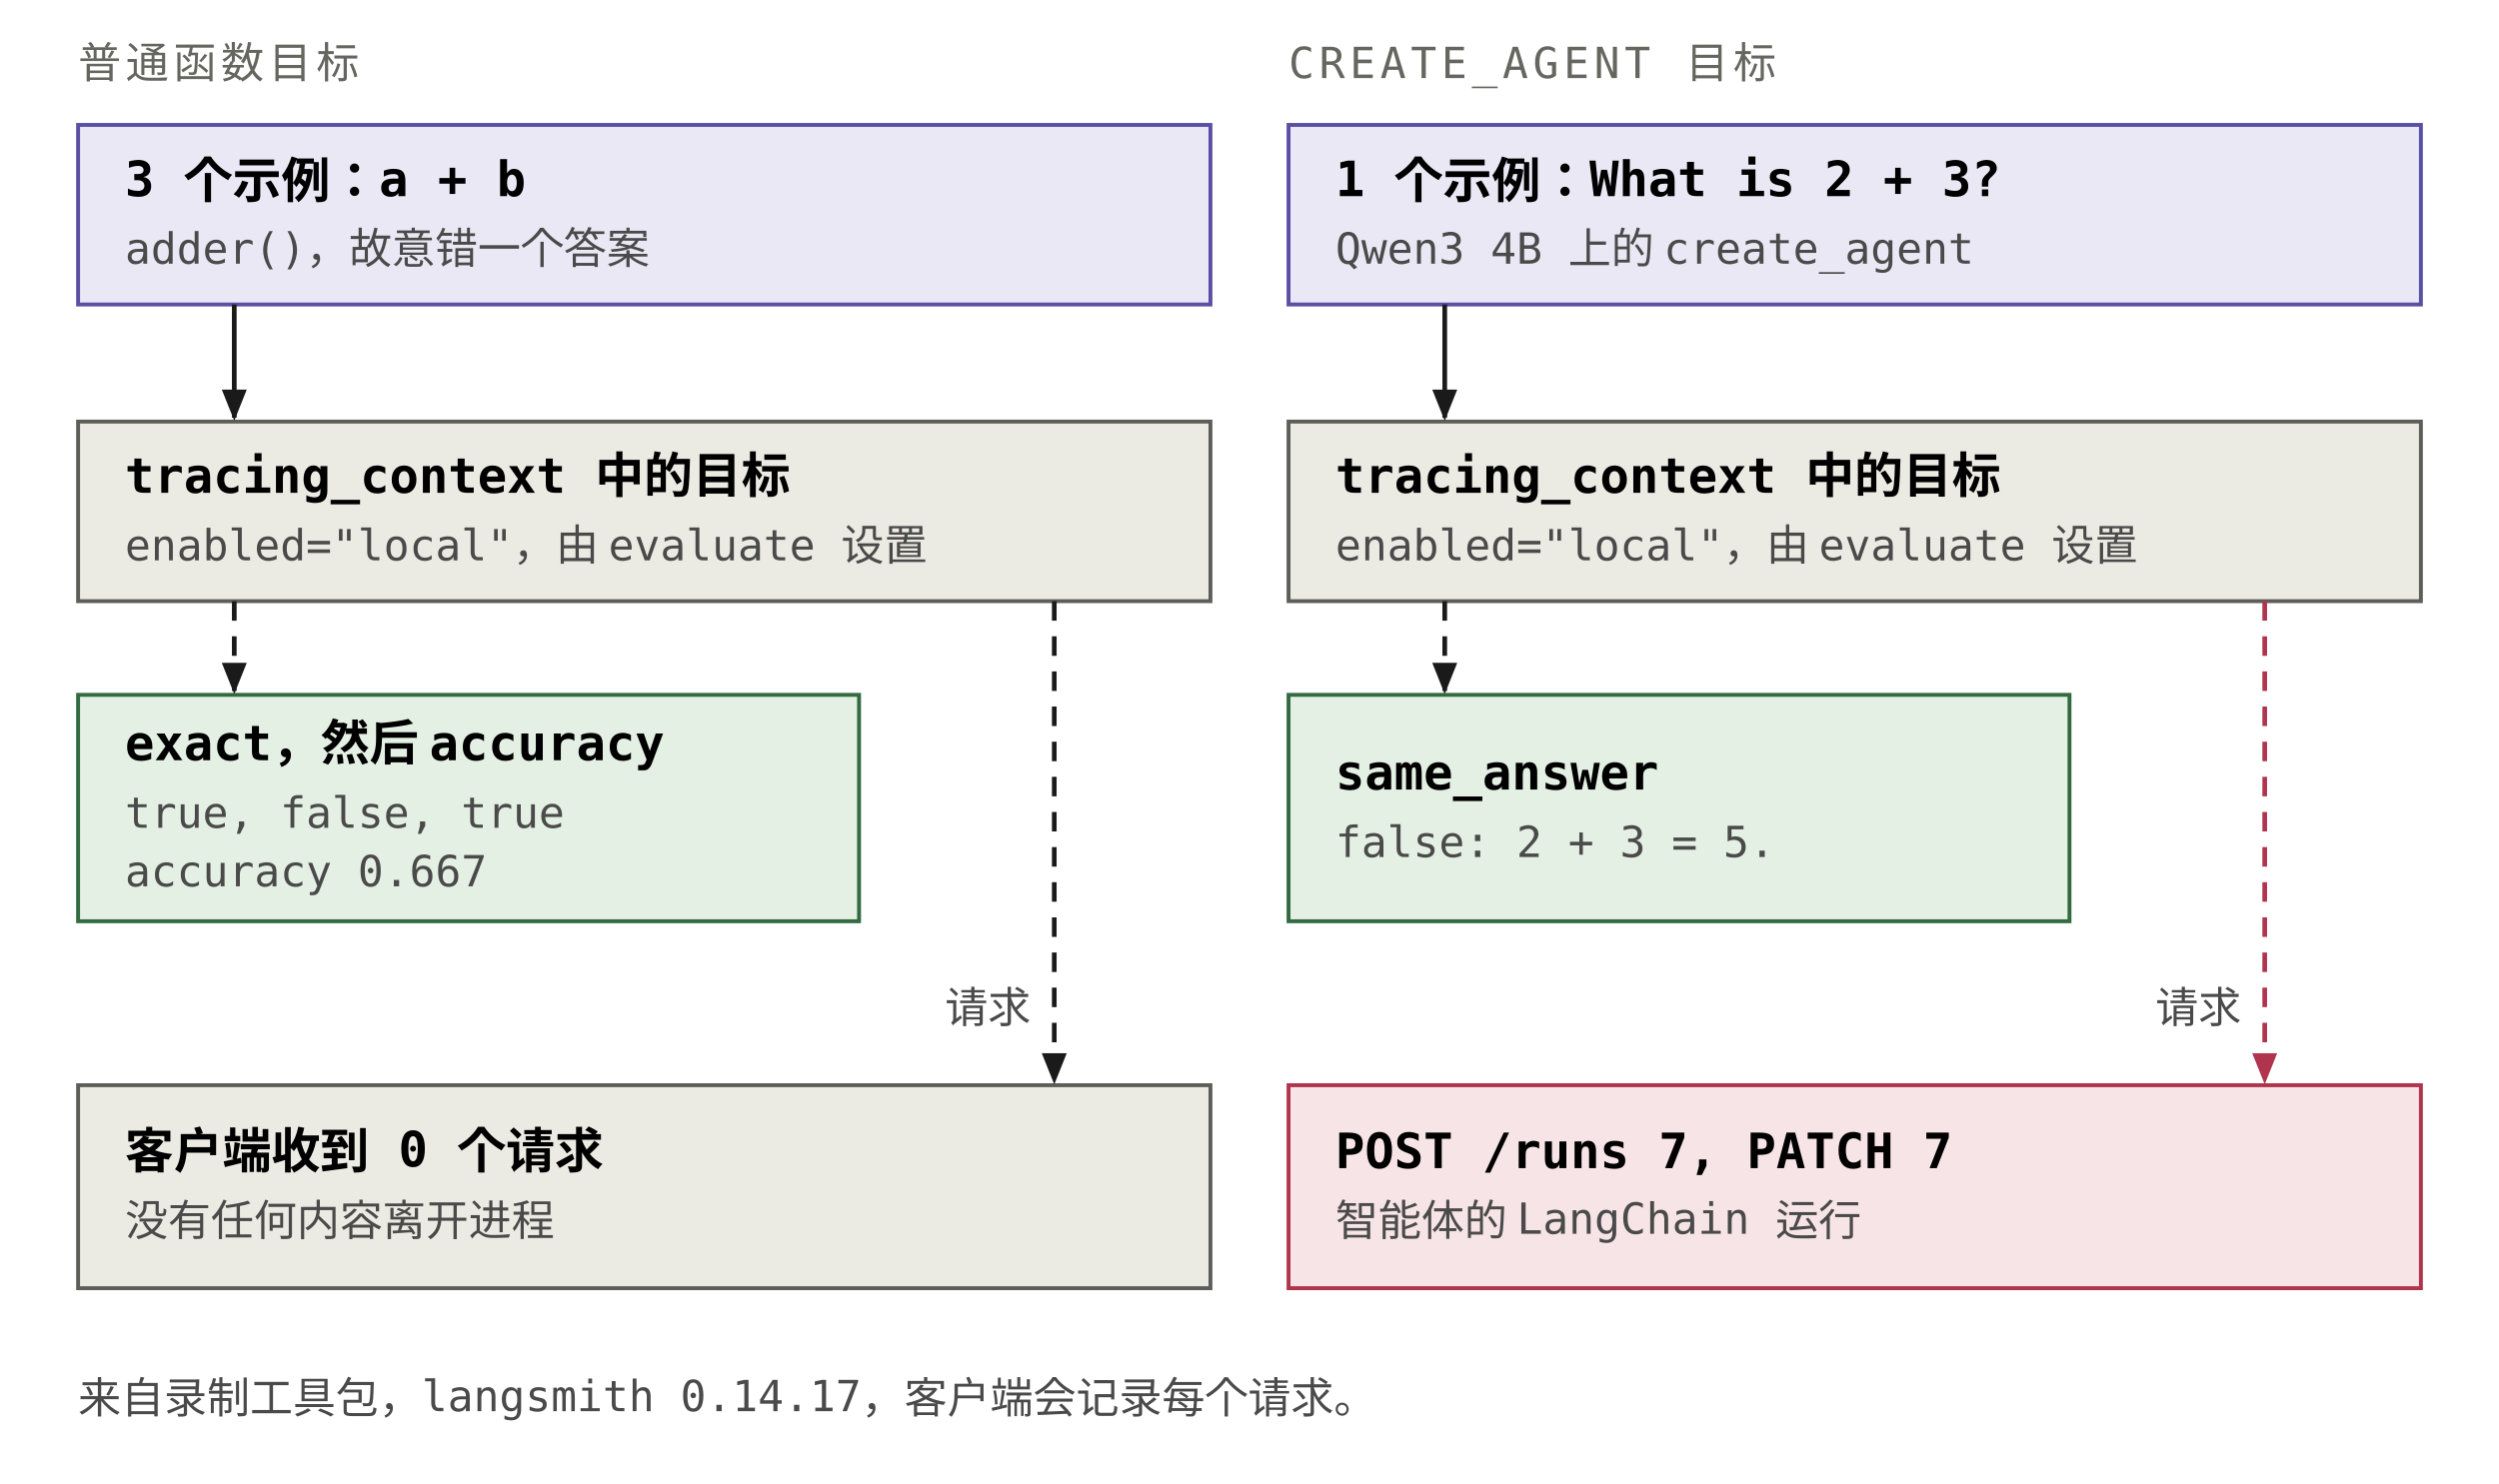
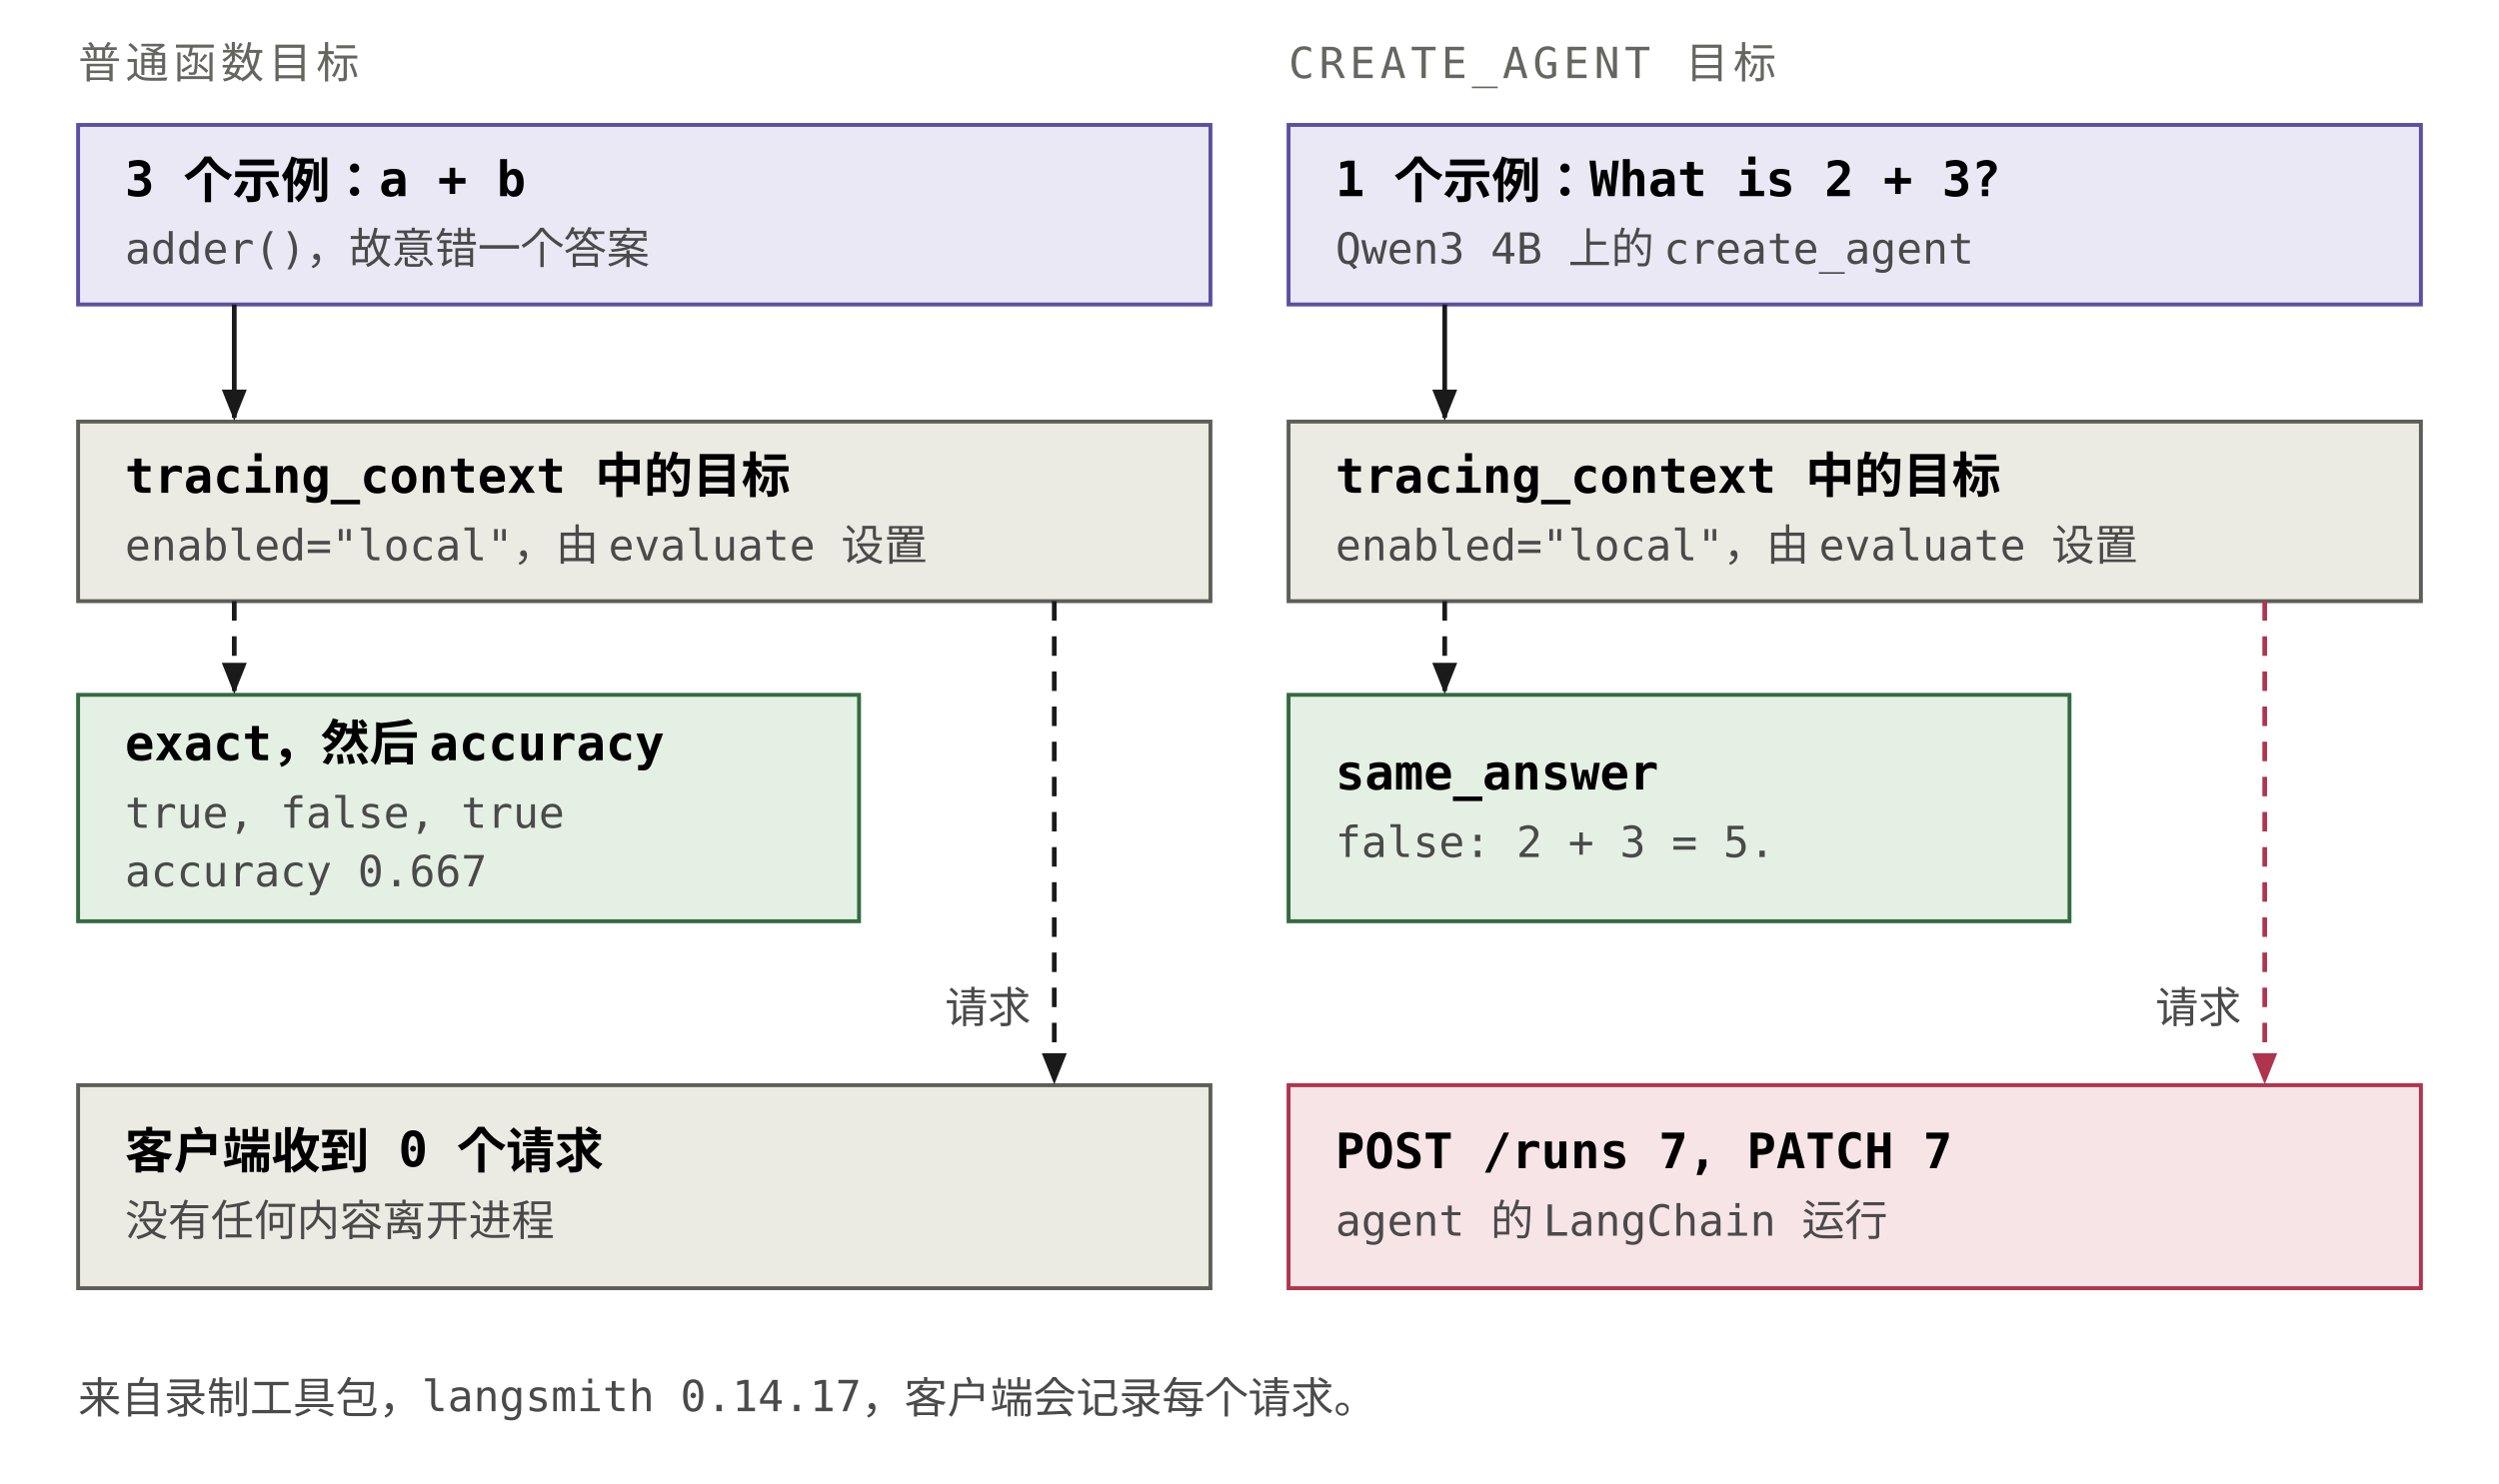
<svg xmlns="http://www.w3.org/2000/svg" viewBox="0 0 640 380" role="img" aria-labelledby="fig-7-7-title fig-7-7-desc" font-family="JetBrains Mono, ui-monospace, monospace">
  <defs>
    <marker id="fig-7-7-head-ink" viewBox="0 0 10 10" refX="9" refY="5" markerWidth="8" markerHeight="8" markerUnits="userSpaceOnUse" orient="auto-start-reverse">
      <path d="M0 1 L10 5 L0 9 z" fill="var(--m-ink, #1a1a1a)" />
    </marker>
    <marker id="fig-7-7-head-rose" viewBox="0 0 10 10" refX="9" refY="5" markerWidth="8" markerHeight="8" markerUnits="userSpaceOnUse" orient="auto-start-reverse">
      <path d="M0 1 L10 5 L0 9 z" fill="var(--m-rose-ink, #b0344d)" />
    </marker>
  </defs>
  <text x="20" y="20" font-size="11" letter-spacing="1.2" fill="var(--m-ink-mute, #666660)">普通函数目标</text>
  <text x="330" y="20" font-size="11" letter-spacing="1.2" fill="var(--m-ink-mute, #666660)">CREATE_AGENT 目标</text>
  <rect x="20" y="32" width="290" height="46" fill="var(--m-violet-fill, #ebe8f5)" stroke="var(--m-violet-ink, #5b4fa3)" />
  <text x="32" y="50.25" font-size="12.5" font-weight="700">3 个示例：a + b</text>
  <text x="32" y="67.55" font-size="11" class="m-serif" fill="var(--m-ink-soft, #4a4a4a)">adder()，故意错一个答案</text>
  <rect x="20" y="108" width="290" height="46" fill="var(--m-grey-fill, #ecebe3)" stroke="var(--m-grey-ink, #5e5e59)" />
  <text x="32" y="126.25" font-size="12.5" font-weight="700">tracing_context 中的目标</text>
  <text x="32" y="143.55" font-size="11" class="m-serif" fill="var(--m-ink-soft, #4a4a4a)">enabled="local"，由 evaluate 设置</text>
  <rect x="20" y="178" width="200" height="58" fill="var(--m-green-fill, #e5f0e4)" stroke="var(--m-green-ink, #336b40)" />
  <text x="32" y="194.75" font-size="12.5" font-weight="700">exact，然后 accuracy</text>
  <text x="32" y="212.05" font-size="11" class="m-serif" fill="var(--m-ink-soft, #4a4a4a)">true, false, true</text>
  <text x="32" y="227.05" font-size="11" class="m-serif" fill="var(--m-ink-soft, #4a4a4a)">accuracy 0.667</text>
  <rect x="20" y="278" width="290" height="52" fill="var(--m-grey-fill, #ecebe3)" stroke="var(--m-grey-ink, #5e5e59)" />
  <text x="32" y="299.25" font-size="12.5" font-weight="700">客户端收到 0 个请求</text>
  <text x="32" y="316.55" font-size="11" class="m-serif" fill="var(--m-ink-soft, #4a4a4a)">没有任何内容离开进程</text>
  <line x1="60" y1="78" x2="60" y2="107" stroke="var(--m-ink, #1a1a1a)" stroke-width="1.2" marker-end="url(#fig-7-7-head-ink)" />
  <line x1="60" y1="154" x2="60" y2="177" stroke="var(--m-ink, #1a1a1a)" stroke-width="1.2" stroke-dasharray="5 4" marker-end="url(#fig-7-7-head-ink)" />
  <path d="M270 154 V277" fill="none" stroke="var(--m-ink, #1a1a1a)" stroke-width="1.2" stroke-dasharray="5 4" stroke-linejoin="round" marker-end="url(#fig-7-7-head-ink)" />
  <text x="264" y="262" font-size="11" text-anchor="end" class="m-serif" fill="var(--m-ink-soft, #4a4a4a)">请求</text>
  <rect x="330" y="32" width="290" height="46" fill="var(--m-violet-fill, #ebe8f5)" stroke="var(--m-violet-ink, #5b4fa3)" />
  <text x="342" y="50.25" font-size="12.5" font-weight="700">1 个示例：What is 2 + 3?</text>
  <text x="342" y="67.55" font-size="11" class="m-serif" fill="var(--m-ink-soft, #4a4a4a)">Qwen3 4B 上的 create_agent</text>
  <rect x="330" y="108" width="290" height="46" fill="var(--m-grey-fill, #ecebe3)" stroke="var(--m-grey-ink, #5e5e59)" />
  <text x="342" y="126.25" font-size="12.5" font-weight="700">tracing_context 中的目标</text>
  <text x="342" y="143.55" font-size="11" class="m-serif" fill="var(--m-ink-soft, #4a4a4a)">enabled="local"，由 evaluate 设置</text>
  <rect x="330" y="178" width="200" height="58" fill="var(--m-green-fill, #e5f0e4)" stroke="var(--m-green-ink, #336b40)" />
  <text x="342" y="202.25" font-size="12.5" font-weight="700">same_answer</text>
  <text x="342" y="219.55" font-size="11" class="m-serif" fill="var(--m-ink-soft, #4a4a4a)">false: 2 + 3 = 5.</text>
  <rect x="330" y="278" width="290" height="52" fill="var(--m-rose-fill, #f7e4e7)" stroke="var(--m-rose-ink, #b0344d)" />
  <text x="342" y="299.25" font-size="12.5" font-weight="700">POST /runs 7, PATCH 7</text>
-   <text x="342" y="316.55" font-size="11" class="m-serif" fill="var(--m-ink-soft, #4a4a4a)">智能体的 LangChain 运行</text>
+   <text x="342" y="316.55" font-size="11" class="m-serif" fill="var(--m-ink-soft, #4a4a4a)">agent 的 LangChain 运行</text>
  <line x1="370" y1="78" x2="370" y2="107" stroke="var(--m-ink, #1a1a1a)" stroke-width="1.2" marker-end="url(#fig-7-7-head-ink)" />
  <line x1="370" y1="154" x2="370" y2="177" stroke="var(--m-ink, #1a1a1a)" stroke-width="1.2" stroke-dasharray="5 4" marker-end="url(#fig-7-7-head-ink)" />
  <path d="M580 154 V277" fill="none" stroke="var(--m-rose-ink, #b0344d)" stroke-width="1.2" stroke-dasharray="5 4" stroke-linejoin="round" marker-end="url(#fig-7-7-head-rose)" />
  <text x="574" y="262" font-size="11" text-anchor="end" class="m-serif" fill="var(--m-ink-soft, #4a4a4a)">请求</text>
  <text x="20" y="362" font-size="11" class="m-serif" fill="var(--m-ink-soft, #4a4a4a)">来自录制工具包，langsmith 0.14.17，客户端会记录每个请求。</text>
</svg>
